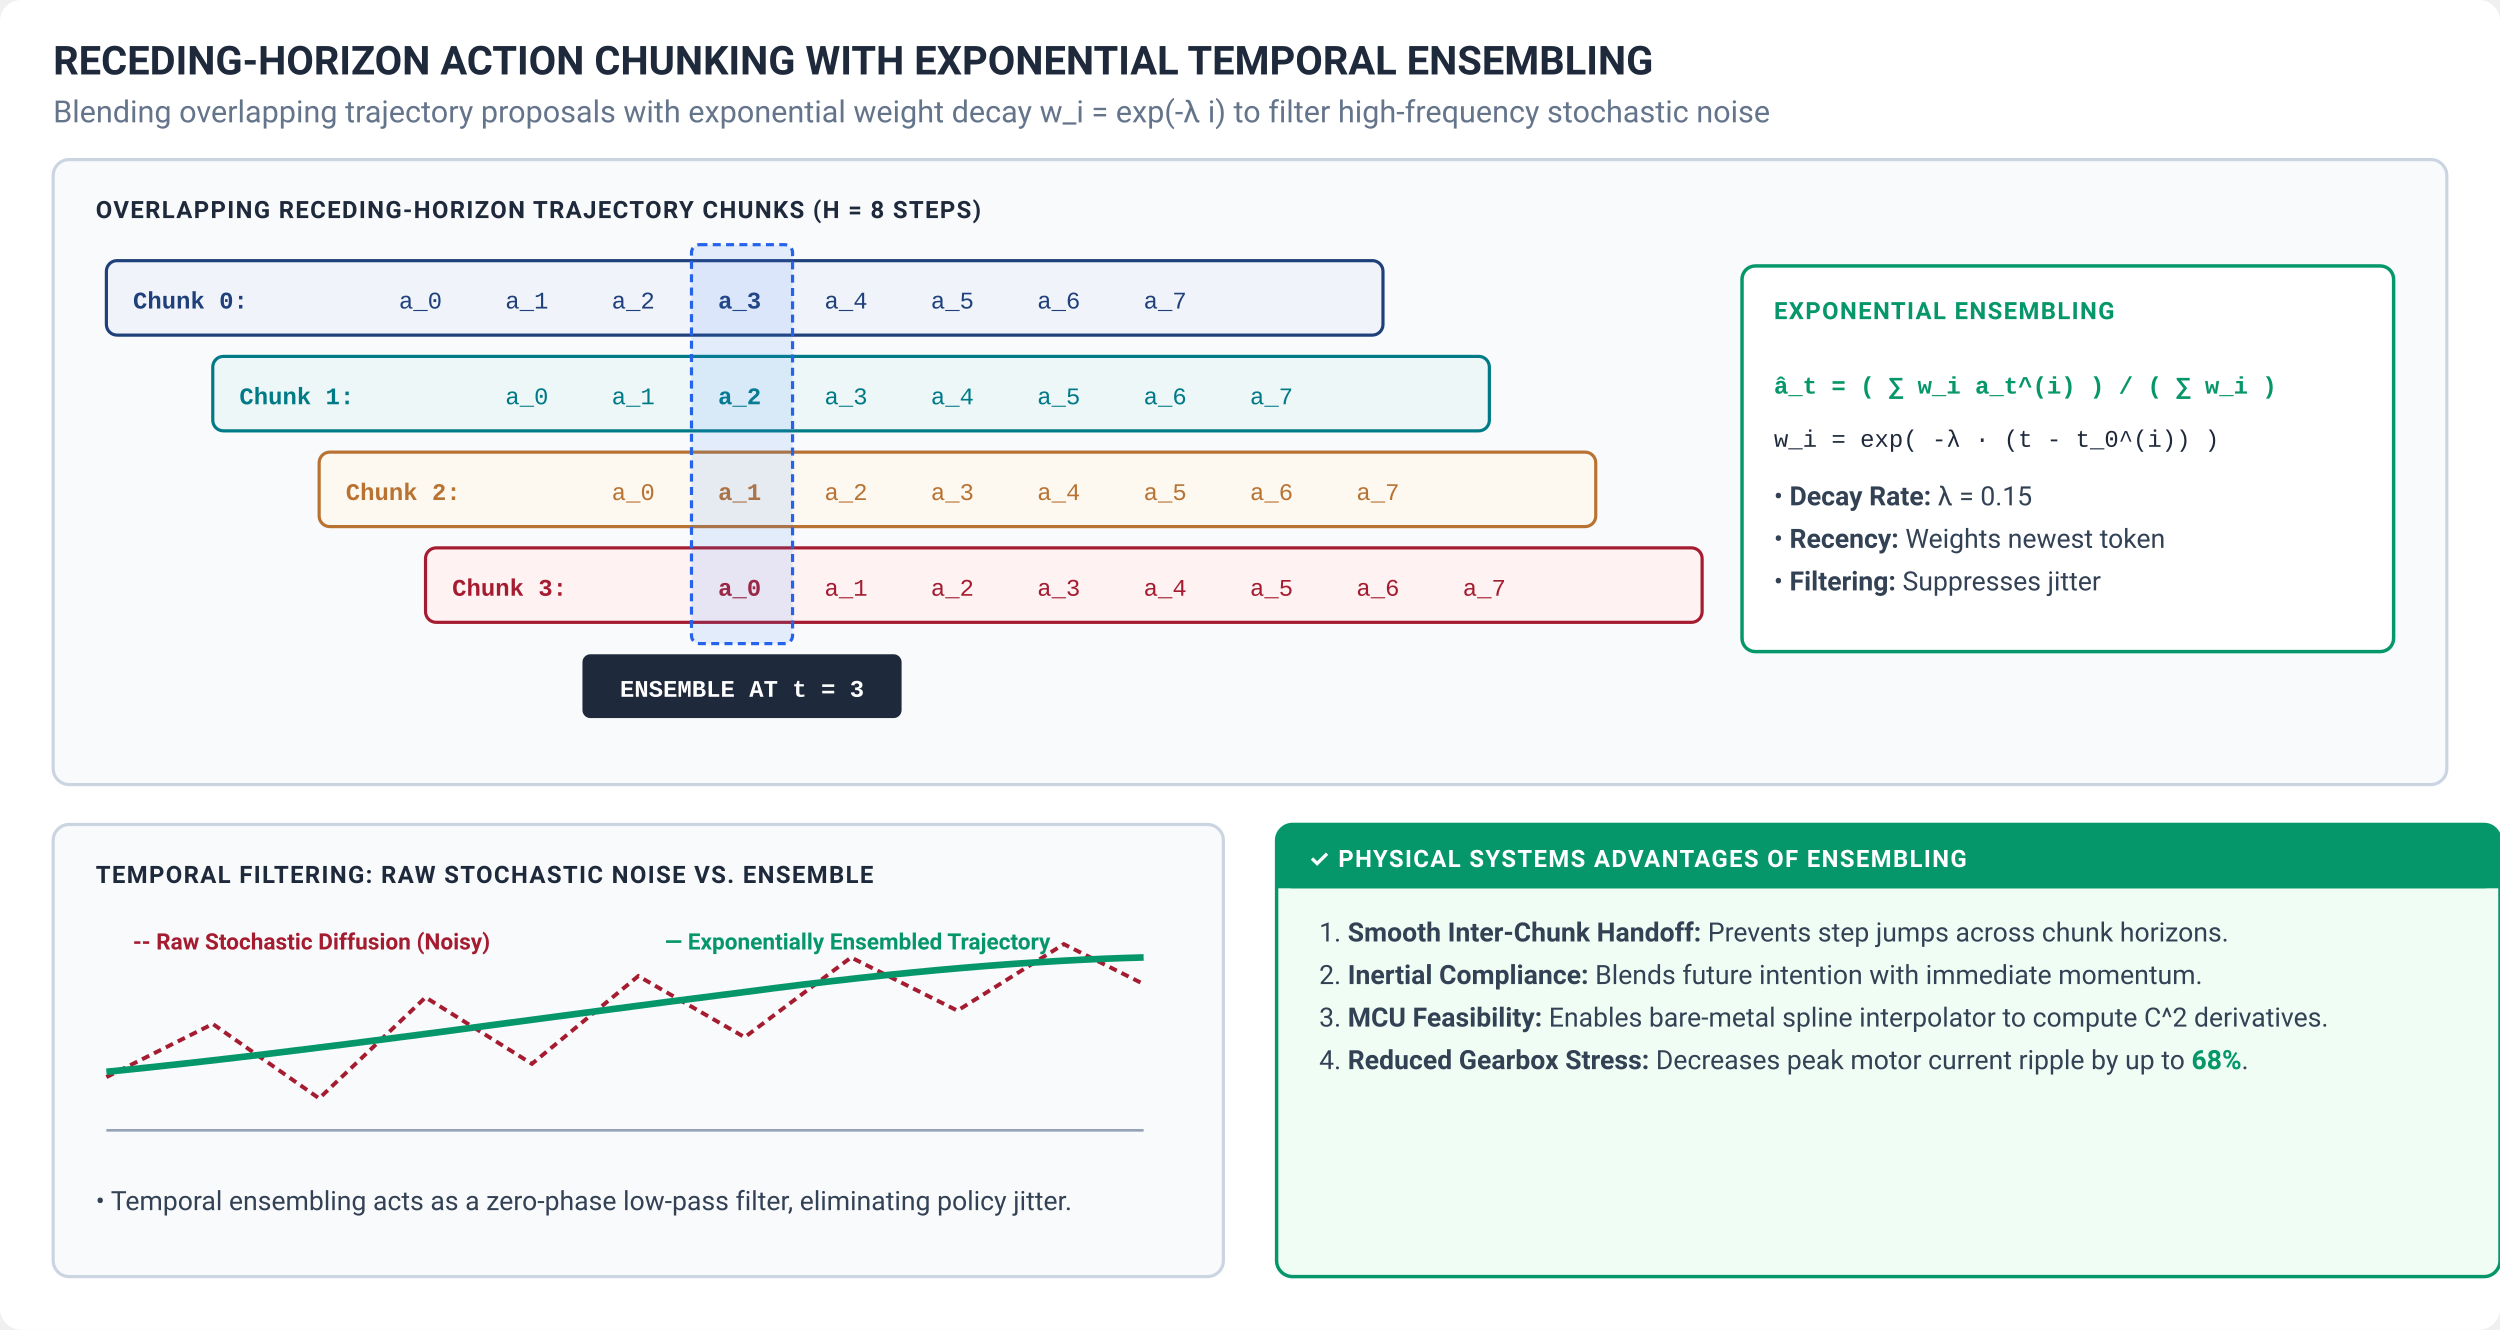
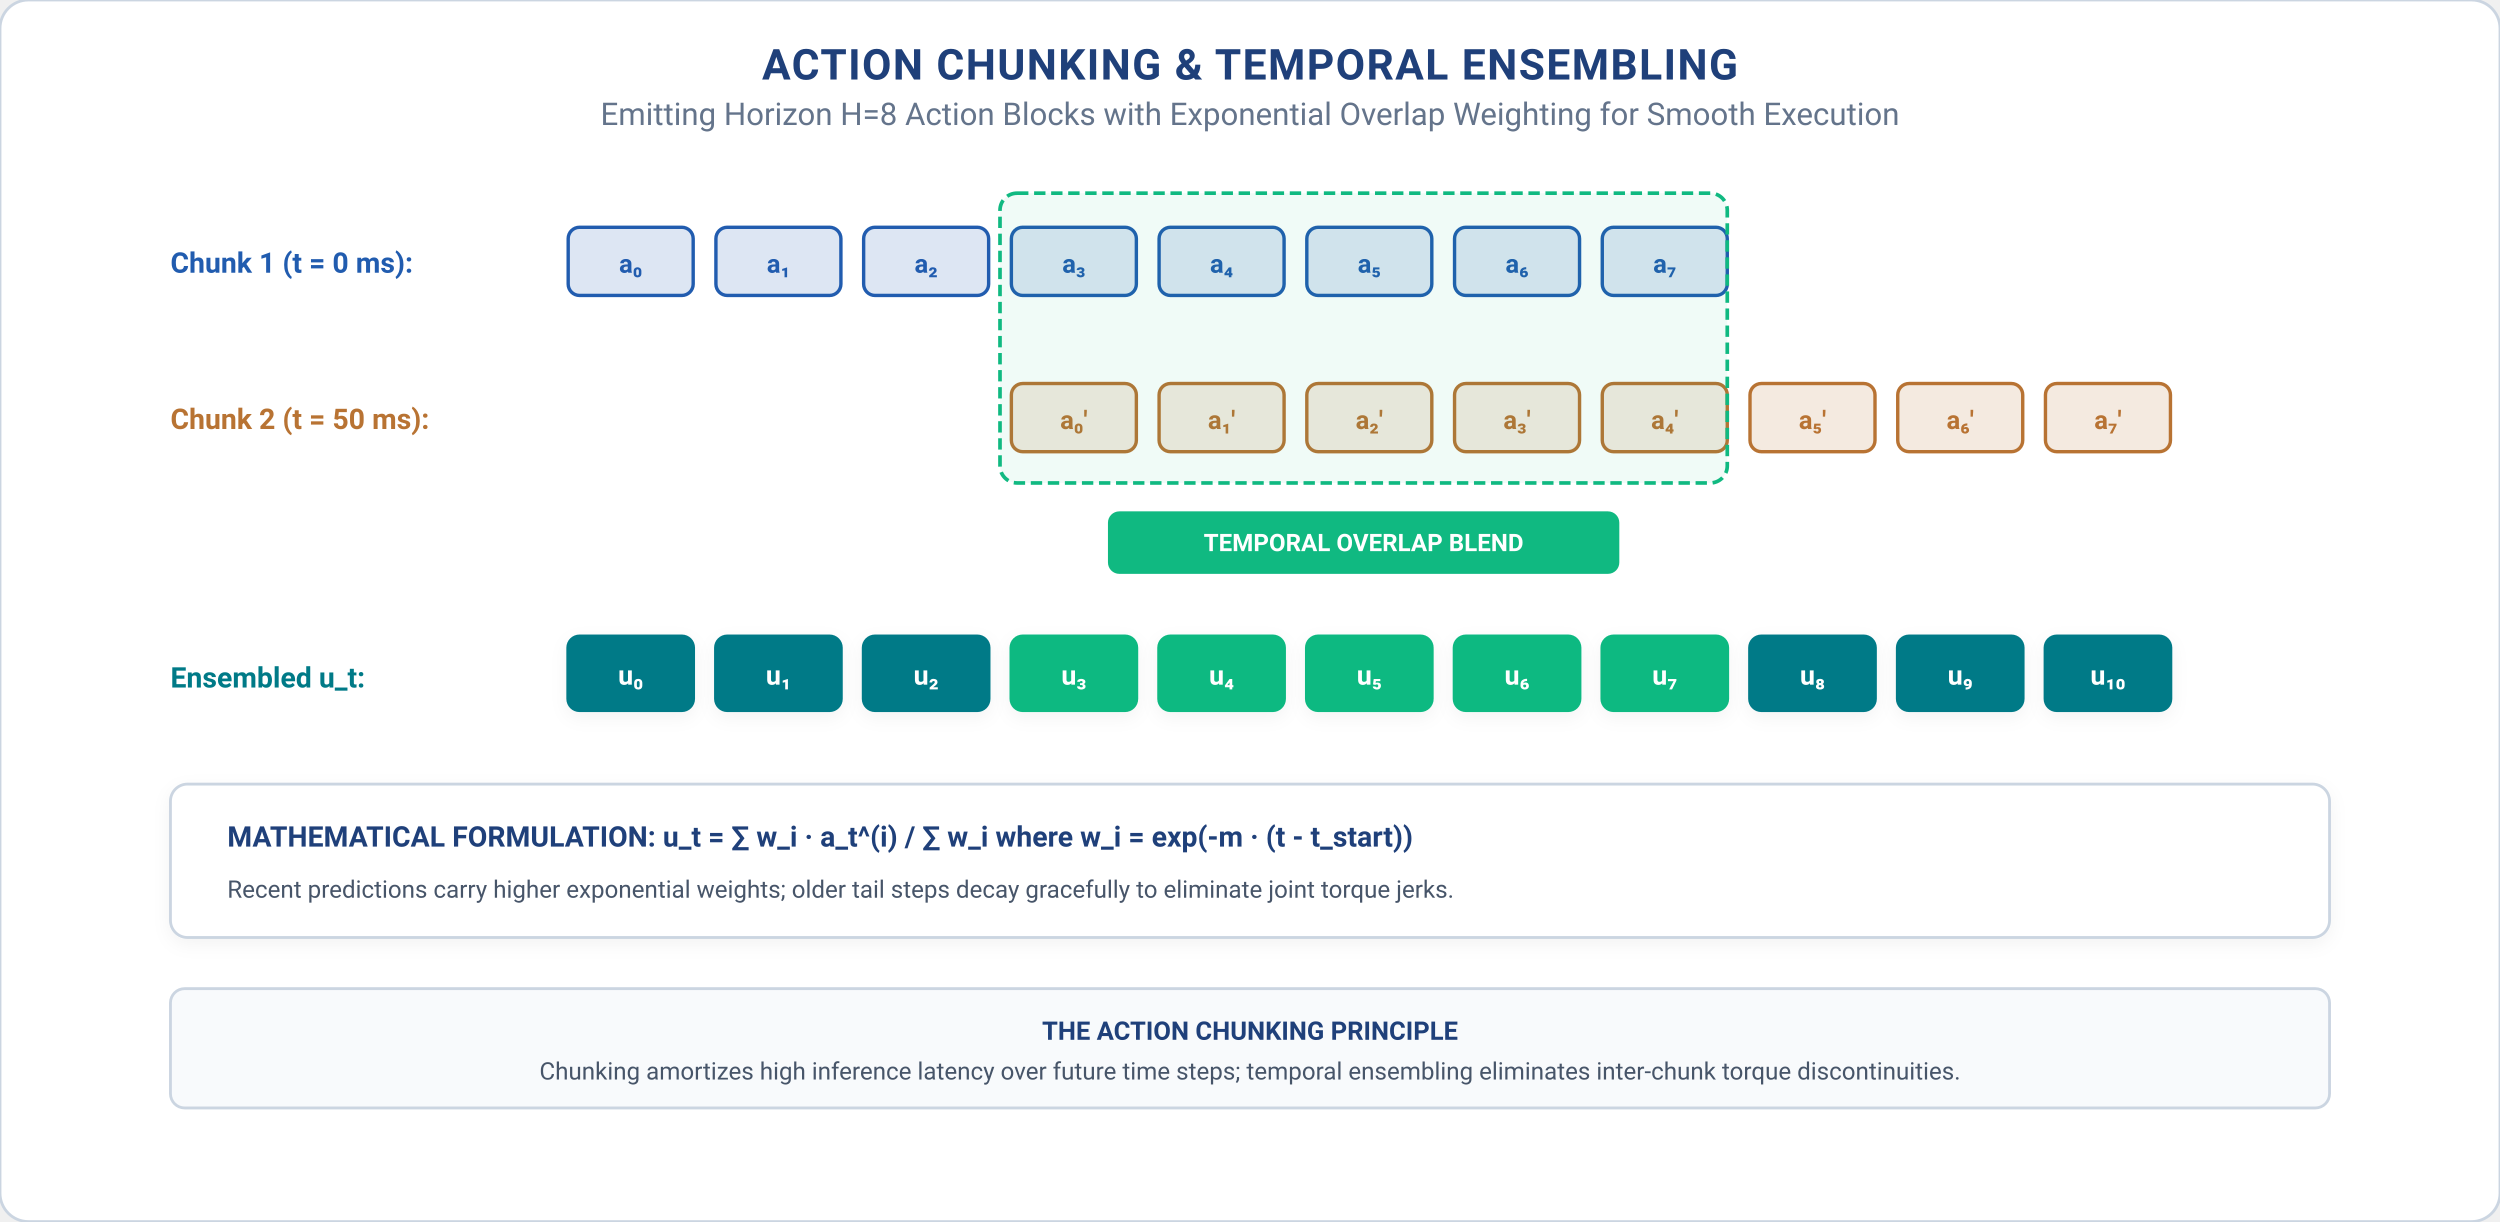
- <svg xmlns="http://www.w3.org/2000/svg" viewBox="0 0 940 500" width="100%" height="100%">
+ <svg xmlns="http://www.w3.org/2000/svg" viewBox="0 0 880 430" width="100%" height="100%">
+   <style>
+       text { font-family: -apple-system, BlinkMacSystemFont, "Segoe UI", Roboto, "Helvetica Neue", Arial, sans-serif; }
+       .title { font-weight: 700; font-size: 15px; fill: #1F407A; text-anchor: middle; letter-spacing: 0.5px; }
+       .subtitle { font-size: 11px; fill: #64748B; text-anchor: middle; }
+       .section-hdr { font-weight: 700; font-size: 13px; fill: #1F407A; letter-spacing: 0.3px; }
+       .card-title { font-weight: 700; font-size: 11.5px; }
+       .body-text { font-size: 10px; fill: #475569; }
+       .bold-text { font-weight: 600; font-size: 10px; fill: #1A202C; }
+       .small-text { font-size: 9px; fill: #64748B; }
+       .code-text { font-family: "SFMono-Regular", Consolas, "Liberation Mono", Menlo, Courier, monospace; font-size: 9px; fill: #1F407A; font-weight: 600; }
+       .badge-text { font-weight: 700; font-size: 9px; text-anchor: middle; }
+     </style>
  <defs>
-     <style>
-       .title { font-family: -apple-system, BlinkMacSystemFont, "Segoe UI", Roboto, Helvetica, Arial, sans-serif; font-size: 15px; font-weight: 700; fill: #1E293B; }
-       .subtitle { font-family: -apple-system, BlinkMacSystemFont, "Segoe UI", Roboto, Helvetica, Arial, sans-serif; font-size: 11.5px; fill: #64748B; }
-       .box-title { font-family: -apple-system, BlinkMacSystemFont, "Segoe UI", Roboto, Helvetica, Arial, sans-serif; font-size: 12px; font-weight: 700; }
-       .body-txt { font-family: -apple-system, BlinkMacSystemFont, "Segoe UI", Roboto, Helvetica, Arial, sans-serif; font-size: 10px; fill: #334155; line-height: 1.4; }
-       .mono-txt { font-family: "SFMono-Regular", Menlo, Monaco, Consolas, "Liberation Mono", "Courier New", monospace; font-size: 9px; }
-       .badge-txt { font-family: -apple-system, BlinkMacSystemFont, "Segoe UI", Roboto, Helvetica, Arial, sans-serif; font-size: 9px; font-weight: 700; text-transform: uppercase; letter-spacing: 0.5px; }
-       .tag-txt { font-family: -apple-system, BlinkMacSystemFont, "Segoe UI", Roboto, Helvetica, Arial, sans-serif; font-size: 8.5px; font-weight: 700; }
-     </style>
+     <marker id="arr-blue" viewBox="0 0 10 10" refX="7" refY="5" markerWidth="6" markerHeight="6" orient="auto-start-reverse">
+       <path d="M 0 1.5 L 8 5 L 0 8.5 z" fill="#215CAF" />
+     </marker>
+     <marker id="arr-navy" viewBox="0 0 10 10" refX="7" refY="5" markerWidth="6" markerHeight="6" orient="auto-start-reverse">
+       <path d="M 0 1.5 L 8 5 L 0 8.5 z" fill="#1F407A" />
+     </marker>
+     <marker id="arr-petrol" viewBox="0 0 10 10" refX="7" refY="5" markerWidth="6" markerHeight="6" orient="auto-start-reverse">
+       <path d="M 0 1.5 L 8 5 L 0 8.5 z" fill="#007A87" />
+     </marker>
+     <marker id="arr-teal" viewBox="0 0 10 10" refX="7" refY="5" markerWidth="6" markerHeight="6" orient="auto-start-reverse">
+       <path d="M 0 1.5 L 8 5 L 0 8.5 z" fill="#10B981" />
+     </marker>
+     <marker id="arr-bronze" viewBox="0 0 10 10" refX="7" refY="5" markerWidth="6" markerHeight="6" orient="auto-start-reverse">
+       <path d="M 0 1.5 L 8 5 L 0 8.5 z" fill="#B87333" />
+     </marker>
+     <marker id="arr-crimson" viewBox="0 0 10 10" refX="7" refY="5" markerWidth="6" markerHeight="6" orient="auto-start-reverse">
+       <path d="M 0 1.5 L 8 5 L 0 8.5 z" fill="#A51C30" />
+     </marker>
+     <marker id="arr-coral" viewBox="0 0 10 10" refX="7" refY="5" markerWidth="6" markerHeight="6" orient="auto-start-reverse">
+       <path d="M 0 1.5 L 8 5 L 0 8.5 z" fill="#DC2626" />
+     </marker>
+     <marker id="arr-purple" viewBox="0 0 10 10" refX="7" refY="5" markerWidth="6" markerHeight="6" orient="auto-start-reverse">
+       <path d="M 0 1.5 L 8 5 L 0 8.5 z" fill="#5B4B8A" />
+     </marker>
+     <marker id="arr-slate" viewBox="0 0 10 10" refX="7" refY="5" markerWidth="6" markerHeight="6" orient="auto-start-reverse">
+       <path d="M 0 1.5 L 8 5 L 0 8.5 z" fill="#64748B" />
+     </marker>
+     <filter id="shadow" x="-2%" y="-3%" width="104%" height="108%" filterUnits="userSpaceOnUse">
+       <feDropShadow dx="0" dy="2" stdDeviation="3" flood-color="#0F172A" flood-opacity="0.05" />
+     </filter>
  </defs>
-   <rect width="940" height="500" fill="#FFFFFF" rx="8" />
-   <text class="title" x="20" y="28">RECEDING-HORIZON ACTION CHUNKING WITH EXPONENTIAL TEMPORAL ENSEMBLING</text>
-   <text class="subtitle" x="20" y="46">Blending overlapping trajectory proposals with exponential weight decay w_i = exp(-λ i) to filter high-frequency stochastic noise</text>
-   <g transform="translate(20, 60)">
-     <rect width="900" height="235" rx="6" fill="#F8FAFC" stroke="#CBD5E1" stroke-width="1.2" />
-     <text class="badge-txt" x="16" y="22" fill="#1E293B">OVERLAPPING RECEDING-HORIZON TRAJECTORY CHUNKS (H = 8 STEPS)</text>
-     <g transform="translate(20, 38)">
-       <rect x="0" y="0" width="480" height="28" rx="4" fill="#F0F4FA" stroke="#1F407A" stroke-width="1.2" />
-       <text class="mono-txt" x="10" y="18" fill="#1F407A" font-weight="700">Chunk 0:</text>
-       <text class="mono-txt" x="110" y="18" fill="#1F407A">a_0</text>
-       <text class="mono-txt" x="150" y="18" fill="#1F407A">a_1</text>
-       <text class="mono-txt" x="190" y="18" fill="#1F407A">a_2</text>
-       <text class="mono-txt" x="230" y="18" fill="#1F407A" font-weight="700">a_3</text>
-       <text class="mono-txt" x="270" y="18" fill="#1F407A">a_4</text>
-       <text class="mono-txt" x="310" y="18" fill="#1F407A">a_5</text>
-       <text class="mono-txt" x="350" y="18" fill="#1F407A">a_6</text>
-       <text class="mono-txt" x="390" y="18" fill="#1F407A">a_7</text>
-     </g>
-     <g transform="translate(20, 74)">
-       <rect x="40" y="0" width="480" height="28" rx="4" fill="#EDF7F7" stroke="#007A87" stroke-width="1.2" />
-       <text class="mono-txt" x="50" y="18" fill="#007A87" font-weight="700">Chunk 1:</text>
-       <text class="mono-txt" x="150" y="18" fill="#007A87">a_0</text>
-       <text class="mono-txt" x="190" y="18" fill="#007A87">a_1</text>
-       <text class="mono-txt" x="230" y="18" fill="#007A87" font-weight="700">a_2</text>
-       <text class="mono-txt" x="270" y="18" fill="#007A87">a_3</text>
-       <text class="mono-txt" x="310" y="18" fill="#007A87">a_4</text>
-       <text class="mono-txt" x="350" y="18" fill="#007A87">a_5</text>
-       <text class="mono-txt" x="390" y="18" fill="#007A87">a_6</text>
-       <text class="mono-txt" x="430" y="18" fill="#007A87">a_7</text>
-     </g>
-     <g transform="translate(20, 110)">
-       <rect x="80" y="0" width="480" height="28" rx="4" fill="#FDF8F0" stroke="#B87333" stroke-width="1.2" />
-       <text class="mono-txt" x="90" y="18" fill="#B87333" font-weight="700">Chunk 2:</text>
-       <text class="mono-txt" x="190" y="18" fill="#B87333">a_0</text>
-       <text class="mono-txt" x="230" y="18" fill="#B87333" font-weight="700">a_1</text>
-       <text class="mono-txt" x="270" y="18" fill="#B87333">a_2</text>
-       <text class="mono-txt" x="310" y="18" fill="#B87333">a_3</text>
-       <text class="mono-txt" x="350" y="18" fill="#B87333">a_4</text>
-       <text class="mono-txt" x="390" y="18" fill="#B87333">a_5</text>
-       <text class="mono-txt" x="430" y="18" fill="#B87333">a_6</text>
-       <text class="mono-txt" x="470" y="18" fill="#B87333">a_7</text>
-     </g>
-     <g transform="translate(20, 146)">
-       <rect x="120" y="0" width="480" height="28" rx="4" fill="#FEF2F2" stroke="#A51C30" stroke-width="1.2" />
-       <text class="mono-txt" x="130" y="18" fill="#A51C30" font-weight="700">Chunk 3:</text>
-       <text class="mono-txt" x="230" y="18" fill="#A51C30" font-weight="700">a_0</text>
-       <text class="mono-txt" x="270" y="18" fill="#A51C30">a_1</text>
-       <text class="mono-txt" x="310" y="18" fill="#A51C30">a_2</text>
-       <text class="mono-txt" x="350" y="18" fill="#A51C30">a_3</text>
-       <text class="mono-txt" x="390" y="18" fill="#A51C30">a_4</text>
-       <text class="mono-txt" x="430" y="18" fill="#A51C30">a_5</text>
-       <text class="mono-txt" x="470" y="18" fill="#A51C30">a_6</text>
-       <text class="mono-txt" x="510" y="18" fill="#A51C30">a_7</text>
-     </g>
-     <rect x="240" y="32" width="38" height="150" rx="3" fill="#3B82F6" fill-opacity="0.12" stroke="#2563EB" stroke-width="1.2" stroke-dasharray="3,2" />
-     <g transform="translate(259, 186)">
-       <rect x="-60" y="0" width="120" height="24" rx="3" fill="#1E293B" />
-       <text class="mono-txt" x="0" y="16" text-anchor="middle" fill="#FFFFFF" font-weight="700">ENSEMBLE AT t = 3</text>
-     </g>
-     <g transform="translate(635, 40)">
-       <rect width="245" height="145" rx="5" fill="#FFFFFF" stroke="#059669" stroke-width="1.3" />
-       <text class="badge-txt" x="12" y="20" fill="#059669">EXPONENTIAL ENSEMBLING</text>
-       <g transform="translate(12, 34)">
-         <text class="mono-txt" x="0" y="14" fill="#059669" font-weight="700">â_t = ( ∑ w_i a_t^(i) ) / ( ∑ w_i )</text>
-         <text class="mono-txt" x="0" y="34" fill="#1E293B">w_i = exp( -λ · (t - t_0^(i)) )</text>
-         <text class="body-txt" x="0" y="56">• <tspan font-weight="700">Decay Rate:</tspan> λ = 0.15</text>
-         <text class="body-txt" x="0" y="72">• <tspan font-weight="700">Recency:</tspan> Weights newest token</text>
-         <text class="body-txt" x="0" y="88">• <tspan font-weight="700">Filtering:</tspan> Suppresses jitter</text>
-       </g>
-     </g>
-   </g>
-   <g transform="translate(20, 310)">
-     <g transform="translate(0, 0)">
-       <rect width="440" height="170" rx="6" fill="#F8FAFC" stroke="#CBD5E1" stroke-width="1.2" />
-       <text class="badge-txt" x="16" y="22" fill="#1E293B">TEMPORAL FILTERING: RAW STOCHASTIC NOISE VS. ENSEMBLE</text>
-       <g transform="translate(20, 35)">
-         <line x1="0" y1="80" x2="390" y2="80" stroke="#94A3B8" stroke-width="1" />
-         <text class="tag-txt" x="10" y="12" fill="#A51C30">-- Raw Stochastic Diffusion (Noisy)</text>
-         <text class="tag-txt" x="210" y="12" fill="#059669">— Exponentially Ensembled Trajectory</text>
-         <path d="M 0 60 L 40 40 L 80 68 L 120 30 L 160 55 L 200 22 L 240 45 L 280 15 L 320 35 L 360 10 L 390 25" fill="none" stroke="#A51C30" stroke-width="1.5" stroke-dasharray="3,2" />
-         <path d="M 0 58 C 80 50, 160 38, 240 28 C 300 20, 350 16, 390 15" fill="none" stroke="#059669" stroke-width="2.5" />
-       </g>
-       <text class="body-txt" x="16" y="145">
-         • Temporal ensembling acts as a zero-phase low-pass filter, eliminating policy jitter.
-       </text>
-     </g>
-     <g transform="translate(460, 0)">
-       <rect width="460" height="170" rx="6" fill="#F0FDF4" stroke="#059669" stroke-width="1.3" />
-       <rect x="0" y="0" width="460" height="24" rx="6" fill="#059669" />
-       <rect x="0" y="18" width="460" height="6" fill="#059669" />
-       <text class="badge-txt" x="12" y="16" fill="#FFFFFF">✓ PHYSICAL SYSTEMS ADVANTAGES OF ENSEMBLING</text>
-       <text class="body-txt" x="16" y="44">
-         <tspan x="16" dy="0">1. <tspan font-weight="700">Smooth Inter-Chunk Handoff:</tspan> Prevents step jumps across chunk horizons.</tspan>
-         <tspan x="16" dy="16">2. <tspan font-weight="700">Inertial Compliance:</tspan> Blends future intention with immediate momentum.</tspan>
-         <tspan x="16" dy="16">3. <tspan font-weight="700">MCU Feasibility:</tspan> Enables bare-metal spline interpolator to compute C^2 derivatives.</tspan>
-         <tspan x="16" dy="16">4. <tspan font-weight="700">Reduced Gearbox Stress:</tspan> Decreases peak motor current ripple by up to <tspan font-weight="700" fill="#059669">68%</tspan>.</tspan>
-       </text>
-     </g>
-   </g>
+   <rect width="880" height="430" fill="#FFFFFF" rx="10" stroke="#CBD5E1" stroke-width="1" />
+   <text x="440.0" y="28" class="title">ACTION CHUNKING &amp; TEMPORAL ENSEMBLING</text>
+   <text x="440.0" y="44" class="subtitle">Emitting Horizon H=8 Action Blocks with Exponential Overlap Weighting for Smooth Execution</text>
+   <text x="60" y="96" font-size="10" font-weight="700" fill="#215CAF">Chunk 1 (t = 0 ms):</text>
+   <rect x="200" y="80" width="44" height="24" rx="4" fill="#215CAF" fill-opacity="0.15" stroke="#215CAF" stroke-width="1.2" />
+   <text x="222" y="96" font-size="9" font-weight="700" fill="#215CAF" text-anchor="middle">a₀</text>
+   <rect x="252" y="80" width="44" height="24" rx="4" fill="#215CAF" fill-opacity="0.15" stroke="#215CAF" stroke-width="1.2" />
+   <text x="274" y="96" font-size="9" font-weight="700" fill="#215CAF" text-anchor="middle">a₁</text>
+   <rect x="304" y="80" width="44" height="24" rx="4" fill="#215CAF" fill-opacity="0.15" stroke="#215CAF" stroke-width="1.2" />
+   <text x="326" y="96" font-size="9" font-weight="700" fill="#215CAF" text-anchor="middle">a₂</text>
+   <rect x="356" y="80" width="44" height="24" rx="4" fill="#215CAF" fill-opacity="0.15" stroke="#215CAF" stroke-width="1.2" />
+   <text x="378" y="96" font-size="9" font-weight="700" fill="#215CAF" text-anchor="middle">a₃</text>
+   <rect x="408" y="80" width="44" height="24" rx="4" fill="#215CAF" fill-opacity="0.15" stroke="#215CAF" stroke-width="1.2" />
+   <text x="430" y="96" font-size="9" font-weight="700" fill="#215CAF" text-anchor="middle">a₄</text>
+   <rect x="460" y="80" width="44" height="24" rx="4" fill="#215CAF" fill-opacity="0.15" stroke="#215CAF" stroke-width="1.2" />
+   <text x="482" y="96" font-size="9" font-weight="700" fill="#215CAF" text-anchor="middle">a₅</text>
+   <rect x="512" y="80" width="44" height="24" rx="4" fill="#215CAF" fill-opacity="0.15" stroke="#215CAF" stroke-width="1.2" />
+   <text x="534" y="96" font-size="9" font-weight="700" fill="#215CAF" text-anchor="middle">a₆</text>
+   <rect x="564" y="80" width="44" height="24" rx="4" fill="#215CAF" fill-opacity="0.15" stroke="#215CAF" stroke-width="1.2" />
+   <text x="586" y="96" font-size="9" font-weight="700" fill="#215CAF" text-anchor="middle">a₇</text>
+   <text x="60" y="151" font-size="10" font-weight="700" fill="#B87333">Chunk 2 (t = 50 ms):</text>
+   <rect x="356" y="135" width="44" height="24" rx="4" fill="#B87333" fill-opacity="0.15" stroke="#B87333" stroke-width="1.2" />
+   <text x="378" y="151" font-size="9" font-weight="700" fill="#B87333" text-anchor="middle">a₀'</text>
+   <rect x="408" y="135" width="44" height="24" rx="4" fill="#B87333" fill-opacity="0.15" stroke="#B87333" stroke-width="1.2" />
+   <text x="430" y="151" font-size="9" font-weight="700" fill="#B87333" text-anchor="middle">a₁'</text>
+   <rect x="460" y="135" width="44" height="24" rx="4" fill="#B87333" fill-opacity="0.15" stroke="#B87333" stroke-width="1.2" />
+   <text x="482" y="151" font-size="9" font-weight="700" fill="#B87333" text-anchor="middle">a₂'</text>
+   <rect x="512" y="135" width="44" height="24" rx="4" fill="#B87333" fill-opacity="0.15" stroke="#B87333" stroke-width="1.2" />
+   <text x="534" y="151" font-size="9" font-weight="700" fill="#B87333" text-anchor="middle">a₃'</text>
+   <rect x="564" y="135" width="44" height="24" rx="4" fill="#B87333" fill-opacity="0.15" stroke="#B87333" stroke-width="1.2" />
+   <text x="586" y="151" font-size="9" font-weight="700" fill="#B87333" text-anchor="middle">a₄'</text>
+   <rect x="616" y="135" width="44" height="24" rx="4" fill="#B87333" fill-opacity="0.15" stroke="#B87333" stroke-width="1.2" />
+   <text x="638" y="151" font-size="9" font-weight="700" fill="#B87333" text-anchor="middle">a₅'</text>
+   <rect x="668" y="135" width="44" height="24" rx="4" fill="#B87333" fill-opacity="0.15" stroke="#B87333" stroke-width="1.2" />
+   <text x="690" y="151" font-size="9" font-weight="700" fill="#B87333" text-anchor="middle">a₆'</text>
+   <rect x="720" y="135" width="44" height="24" rx="4" fill="#B87333" fill-opacity="0.15" stroke="#B87333" stroke-width="1.2" />
+   <text x="742" y="151" font-size="9" font-weight="700" fill="#B87333" text-anchor="middle">a₇'</text>
+   <rect x="352" y="68" width="256" height="102" rx="6" fill="#10B981" fill-opacity="0.06" stroke="#10B981" stroke-dasharray="4,2" stroke-width="1.3" />
+   <rect x="390.0" y="180" width="180" height="22" rx="4" fill="#10B981" />
+   <text x="480.0" y="194" font-size="8.5" font-weight="700" fill="#FFFFFF" text-anchor="middle">TEMPORAL OVERLAP BLEND</text>
+   <text x="60" y="242" font-size="10" font-weight="700" fill="#007A87">Ensembled u_t:</text>
+   <rect x="200" y="224" width="44" height="26" rx="4" fill="#007A87" stroke="#007A87" stroke-width="1.3" filter="url(#shadow)" />
+   <text x="222" y="241" font-size="9.5" font-weight="700" fill="#FFFFFF" text-anchor="middle">u₀</text>
+   <rect x="252" y="224" width="44" height="26" rx="4" fill="#007A87" stroke="#007A87" stroke-width="1.3" filter="url(#shadow)" />
+   <text x="274" y="241" font-size="9.5" font-weight="700" fill="#FFFFFF" text-anchor="middle">u₁</text>
+   <rect x="304" y="224" width="44" height="26" rx="4" fill="#007A87" stroke="#007A87" stroke-width="1.3" filter="url(#shadow)" />
+   <text x="326" y="241" font-size="9.5" font-weight="700" fill="#FFFFFF" text-anchor="middle">u₂</text>
+   <rect x="356" y="224" width="44" height="26" rx="4" fill="#10B981" stroke="#10B981" stroke-width="1.3" filter="url(#shadow)" />
+   <text x="378" y="241" font-size="9.5" font-weight="700" fill="#FFFFFF" text-anchor="middle">u₃</text>
+   <rect x="408" y="224" width="44" height="26" rx="4" fill="#10B981" stroke="#10B981" stroke-width="1.3" filter="url(#shadow)" />
+   <text x="430" y="241" font-size="9.5" font-weight="700" fill="#FFFFFF" text-anchor="middle">u₄</text>
+   <rect x="460" y="224" width="44" height="26" rx="4" fill="#10B981" stroke="#10B981" stroke-width="1.3" filter="url(#shadow)" />
+   <text x="482" y="241" font-size="9.5" font-weight="700" fill="#FFFFFF" text-anchor="middle">u₅</text>
+   <rect x="512" y="224" width="44" height="26" rx="4" fill="#10B981" stroke="#10B981" stroke-width="1.3" filter="url(#shadow)" />
+   <text x="534" y="241" font-size="9.5" font-weight="700" fill="#FFFFFF" text-anchor="middle">u₆</text>
+   <rect x="564" y="224" width="44" height="26" rx="4" fill="#10B981" stroke="#10B981" stroke-width="1.3" filter="url(#shadow)" />
+   <text x="586" y="241" font-size="9.5" font-weight="700" fill="#FFFFFF" text-anchor="middle">u₇</text>
+   <rect x="616" y="224" width="44" height="26" rx="4" fill="#007A87" stroke="#007A87" stroke-width="1.3" filter="url(#shadow)" />
+   <text x="638" y="241" font-size="9.5" font-weight="700" fill="#FFFFFF" text-anchor="middle">u₈</text>
+   <rect x="668" y="224" width="44" height="26" rx="4" fill="#007A87" stroke="#007A87" stroke-width="1.3" filter="url(#shadow)" />
+   <text x="690" y="241" font-size="9.5" font-weight="700" fill="#FFFFFF" text-anchor="middle">u₉</text>
+   <rect x="720" y="224" width="44" height="26" rx="4" fill="#007A87" stroke="#007A87" stroke-width="1.3" filter="url(#shadow)" />
+   <text x="742" y="241" font-size="9.5" font-weight="700" fill="#FFFFFF" text-anchor="middle">u₁₀</text>
+   <rect x="60" y="276" width="760" height="54" rx="6" fill="#FFFFFF" stroke="#CBD5E1" stroke-width="1" filter="url(#shadow)" />
+   <text x="80" y="298" font-size="10" font-weight="700" fill="#1F407A">MATHEMATICAL FORMULATION: u_t = ∑ w_i · a_t^(i) / ∑ w_i  where  w_i = exp(-m · (t - t_start))</text>
+   <text x="80" y="316" font-size="8.5" fill="#475569">Recent predictions carry higher exponential weights; older tail steps decay gracefully to eliminate joint torque jerks.</text>
+   <rect x="60" y="348" width="760" height="42" rx="5" fill="#F8FAFC" stroke="#CBD5E1" stroke-width="1" />
+   <text x="440.0" y="366" font-size="9" font-weight="700" fill="#1F407A" text-anchor="middle">THE ACTION CHUNKING PRINCIPLE</text>
+   <text x="440.0" y="380" font-size="8.5" fill="#475569" text-anchor="middle">Chunking amortizes high inference latency over future time steps; temporal ensembling eliminates inter-chunk torque discontinuities.</text>
</svg>
